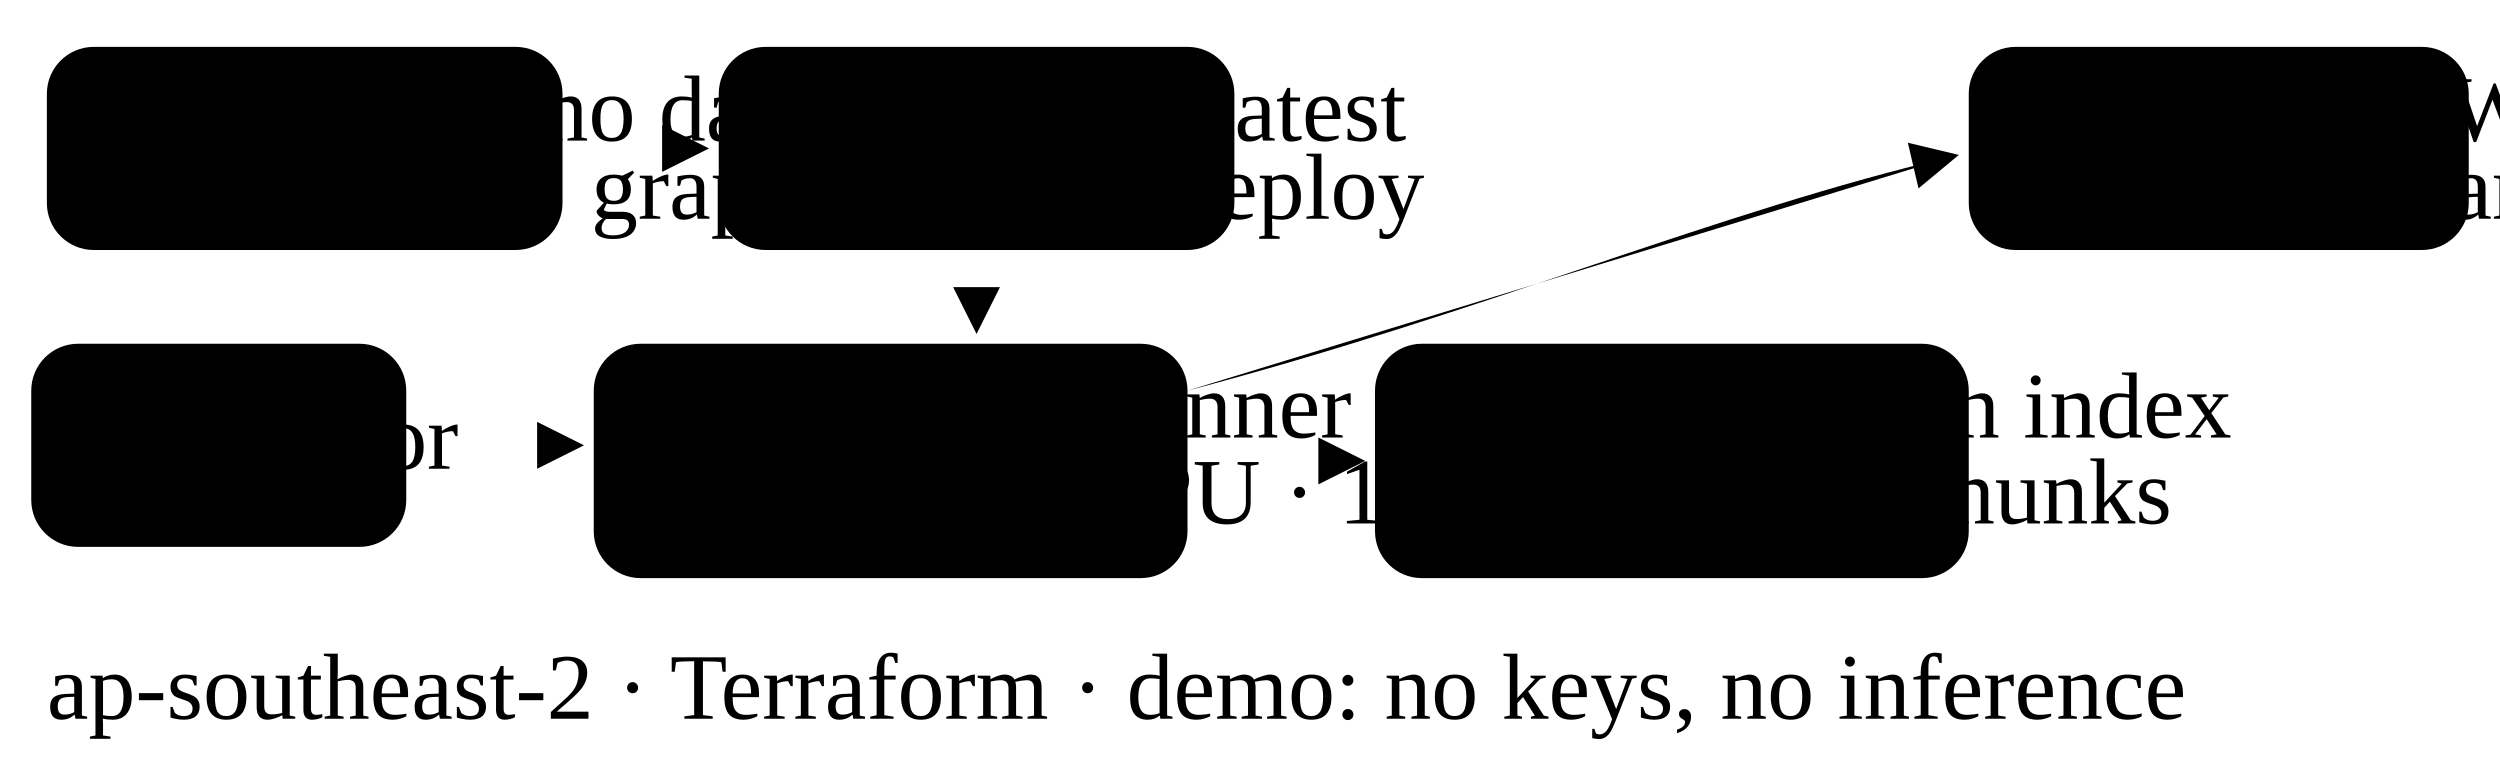
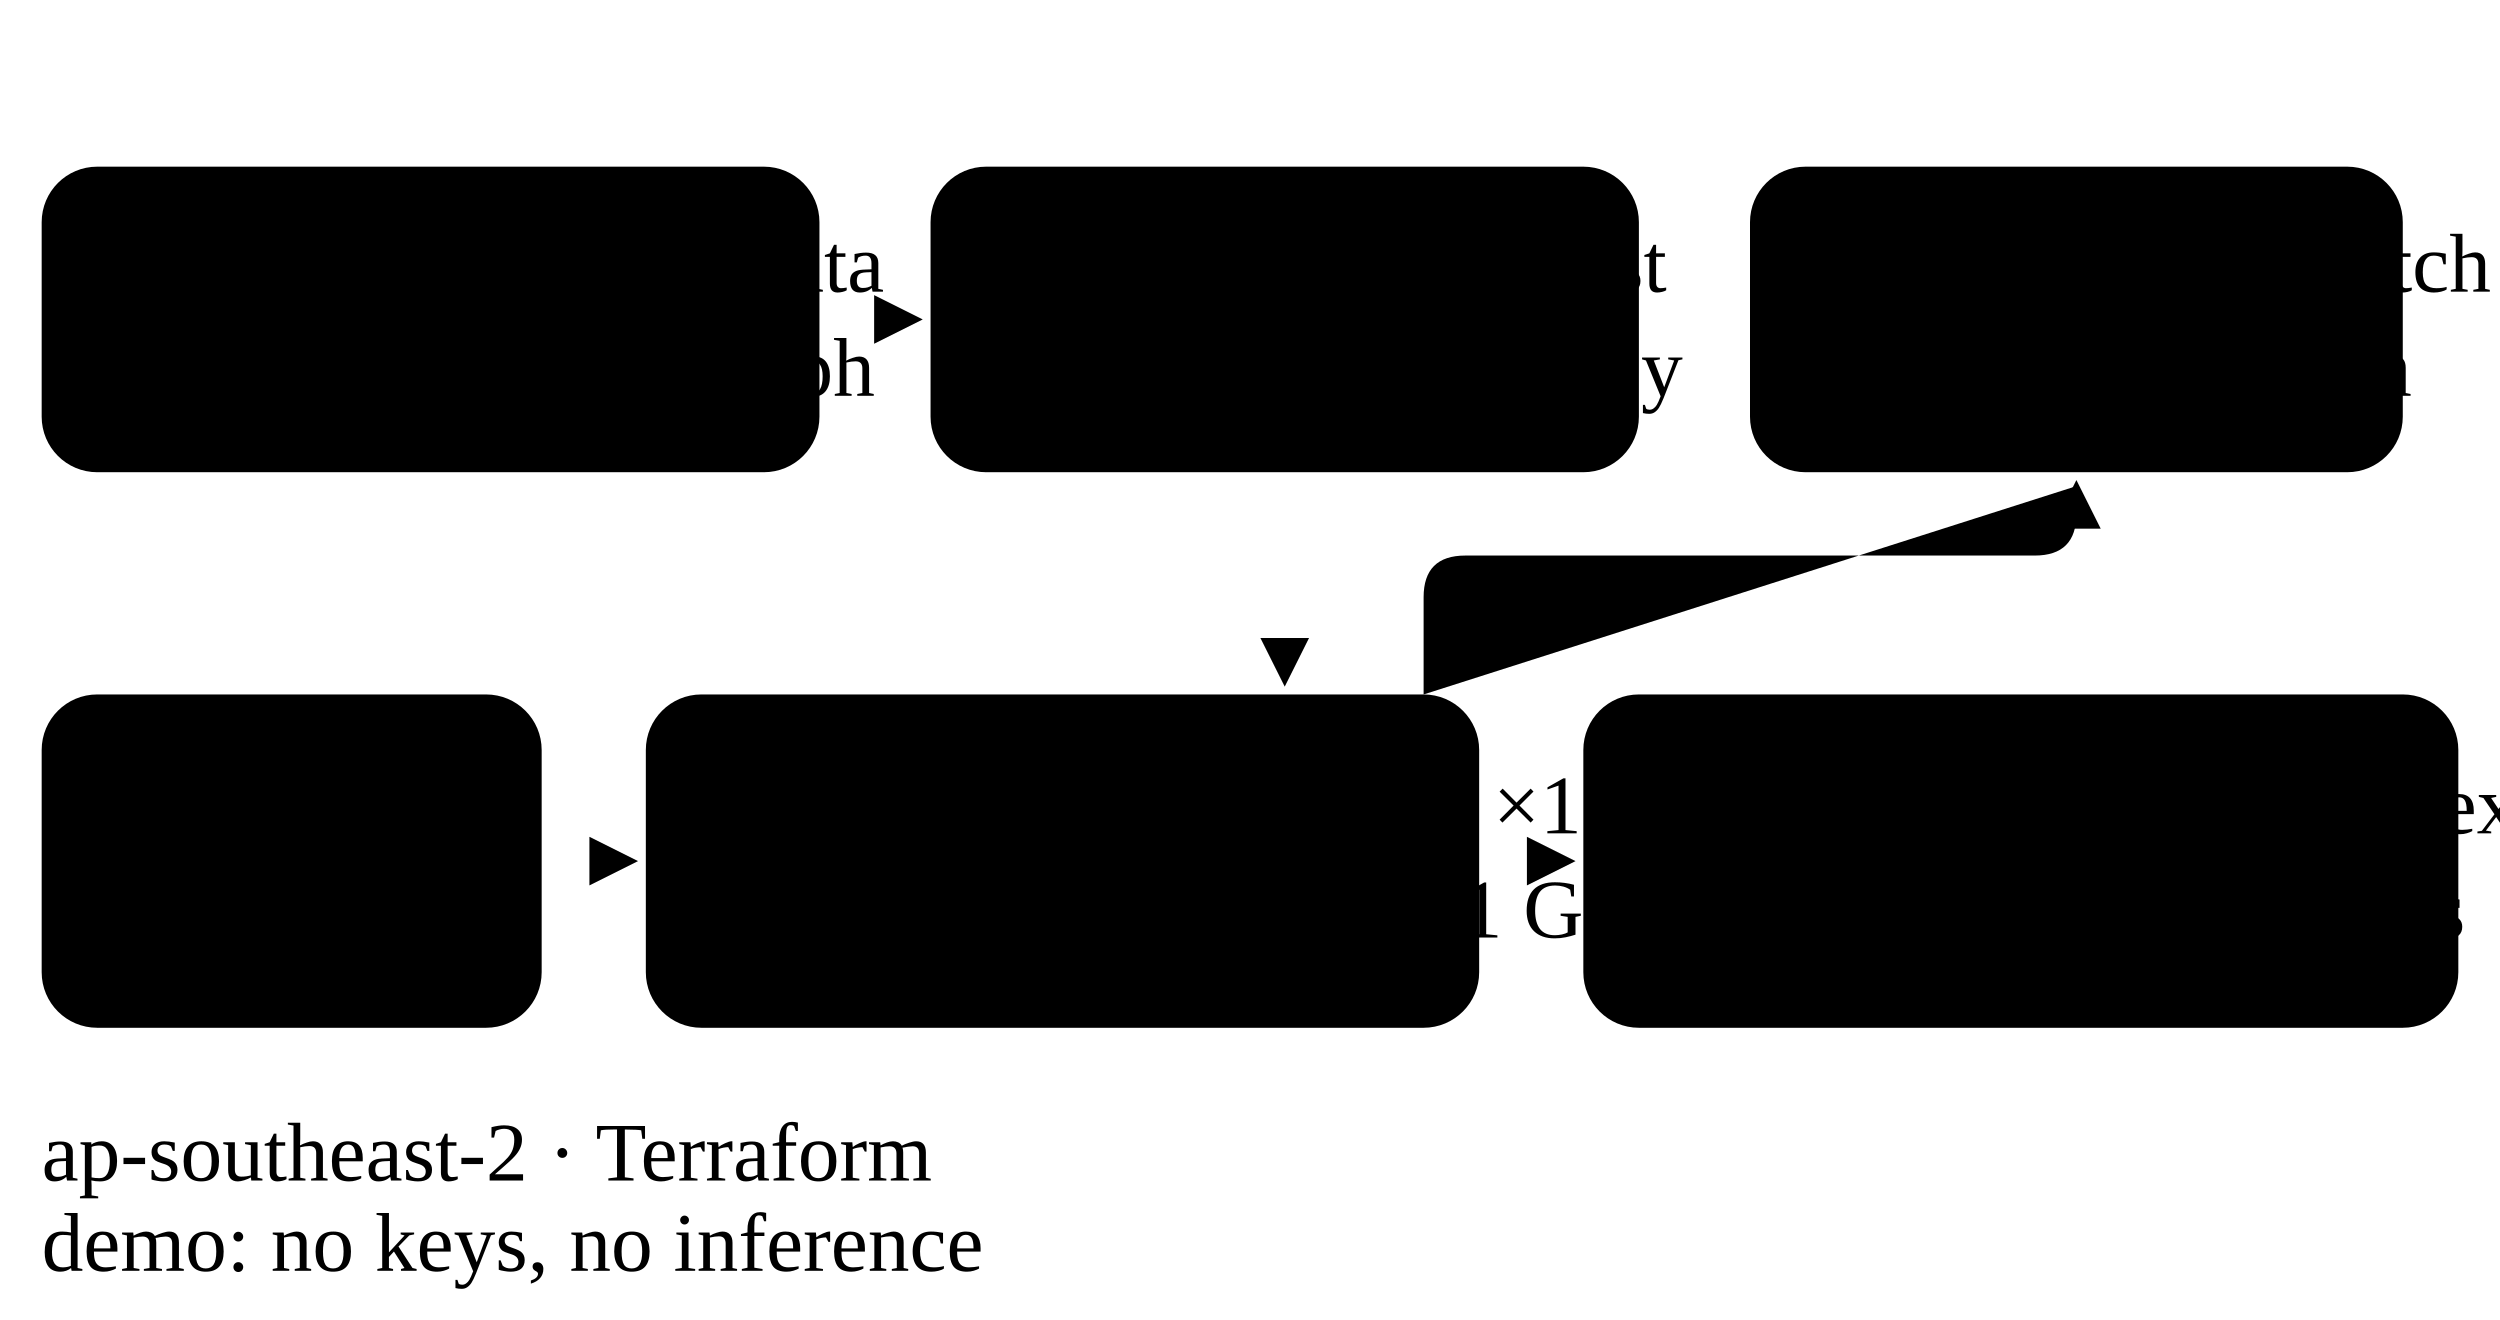
- <svg class="dia" viewBox="0 0 320 100" role="img" aria-label="Transcript RAG deploy topology: a visitor with no login reaches one App Runner instance of half a vCPU and one gigabyte, which answers every read route from a Chroma index and knowledge-graph snapshot baked into its own image; the deploy pulls that demo data from S3 into the image it pushes to ECR, which App Runner auto-deploys on the latest tag, and one CloudWatch alarm watches sustained 5xx.">
+ <svg class="dia" viewBox="0 0 360 190" role="img" aria-label="Transcript RAG deploy topology: a visitor with no login reaches one App Runner instance of half a vCPU and one gigabyte, which answers every read route from a Chroma index and knowledge-graph snapshot baked into its own image; the deploy pulls that demo data from S3 into the image it pushes to ECR, which App Runner auto-deploys on the latest tag, and one CloudWatch alarm watches sustained 5xx.">
  <defs>
-     <marker id="tp-transcript-rag" viewBox="0 0 8 8" refX="7" refY="4" markerWidth="6" markerHeight="6" orient="auto">
+     <marker id="tp-transcript-rag" viewBox="0 0 8 8" refX="7" refY="4" markerWidth="7" markerHeight="7" orient="auto">
      <path d="M0,0 L8,4 L0,8 z" fill="currentColor" />
    </marker>
  </defs>
  <g>
-     <rect class="nd" x="4" y="44" width="48" height="26" rx="6" />
-     <text class="tx" x="28" y="60">visitor</text>
+     <rect class="nd" x="6" y="24" width="112" height="44" rx="8" />
+     <text class="tx" x="62" y="42">S3 demo data</text>
+     <text class="tx s" x="62" y="57">index · graph</text>
  </g>
  <g>
-     <rect class="nd" x="6" y="6" width="66" height="26" rx="6" />
-     <text class="tx" x="39" y="18">S3 demo data</text>
-     <text class="tx s" x="39" y="28">index · graph</text>
+     <rect class="nd" x="134" y="24" width="102" height="44" rx="8" />
+     <text class="tx" x="185" y="42">ECR :latest</text>
+     <text class="tx s" x="185" y="57">auto-deploy</text>
  </g>
  <g>
-     <rect class="nd" x="92" y="6" width="66" height="26" rx="6" />
-     <text class="tx" x="125" y="18">ECR :latest</text>
-     <text class="tx s" x="125" y="28">auto-deploy</text>
+     <rect class="nd" x="252" y="24" width="94" height="44" rx="8" />
+     <text class="tx" x="299" y="42">CloudWatch</text>
+     <text class="tx s" x="299" y="57">5xx alarm</text>
  </g>
  <g>
-     <rect class="nd hi" x="76" y="44" width="76" height="30" rx="6" />
-     <text class="tx" x="114" y="56">App Runner ×1</text>
-     <text class="tx s" x="114" y="67">0.5 vCPU · 1 GB</text>
+     <rect class="nd" x="6" y="100" width="72" height="48" rx="8" />
+     <text class="tx" x="42" y="128">visitor</text>
  </g>
  <g>
-     <rect class="nd hi" x="176" y="44" width="76" height="30" rx="6" />
-     <text class="tx" x="214" y="56">baked-in index</text>
-     <text class="tx s" x="214" y="67">2,827 chunks</text>
+     <rect class="nd hi" x="93" y="100" width="120" height="48" rx="8" />
+     <text class="tx" x="153" y="120">App Runner ×1</text>
+     <text class="tx s" x="153" y="135">0.5 vCPU · 1 GB</text>
  </g>
  <g>
-     <rect class="nd" x="252" y="6" width="64" height="26" rx="6" />
-     <text class="tx" x="284" y="18">CloudWatch</text>
-     <text class="tx s" x="284" y="28">5xx alarm</text>
+     <rect class="nd hi" x="228" y="100" width="126" height="48" rx="8" />
+     <text class="tx" x="291" y="120">baked-in index</text>
+     <text class="tx s" x="291" y="135">2,827 chunks</text>
  </g>
-   <path class="ed" d="M52,57 L74,57" marker-end="url(#tp-transcript-rag)" />
-   <path class="ed" d="M72,19 L90,19" marker-end="url(#tp-transcript-rag)" />
-   <path class="ed" d="M125,32 L125,42" marker-end="url(#tp-transcript-rag)" />
-   <path class="ed" d="M152,59 L174,59" marker-end="url(#tp-transcript-rag)" />
-   <path class="ed dash" d="M152,50 C190,40 220,27 250,20" marker-end="url(#tp-transcript-rag)" />
-   <text class="cap" x="6" y="92">ap-southeast-2 · Terraform · demo: no keys, no inference</text>
+   <path class="ed" d="M118,46 H132" marker-end="url(#tp-transcript-rag)" />
+   <path class="ed" d="M185,68 V98" marker-end="url(#tp-transcript-rag)" />
+   <path class="ed" d="M78,124 H91" marker-end="url(#tp-transcript-rag)" />
+   <path class="ed" d="M213,124 H226" marker-end="url(#tp-transcript-rag)" />
+   <path class="ed dash" d="M205,100 V86 Q205,80 211,80 H293 Q299,80 299,74 V70" marker-end="url(#tp-transcript-rag)">
+     </path>
+   <text class="cap" x="6" y="170">ap-southeast-2 · Terraform</text>
+   <text class="cap" x="6" y="183">demo: no keys, no inference</text>
</svg>
